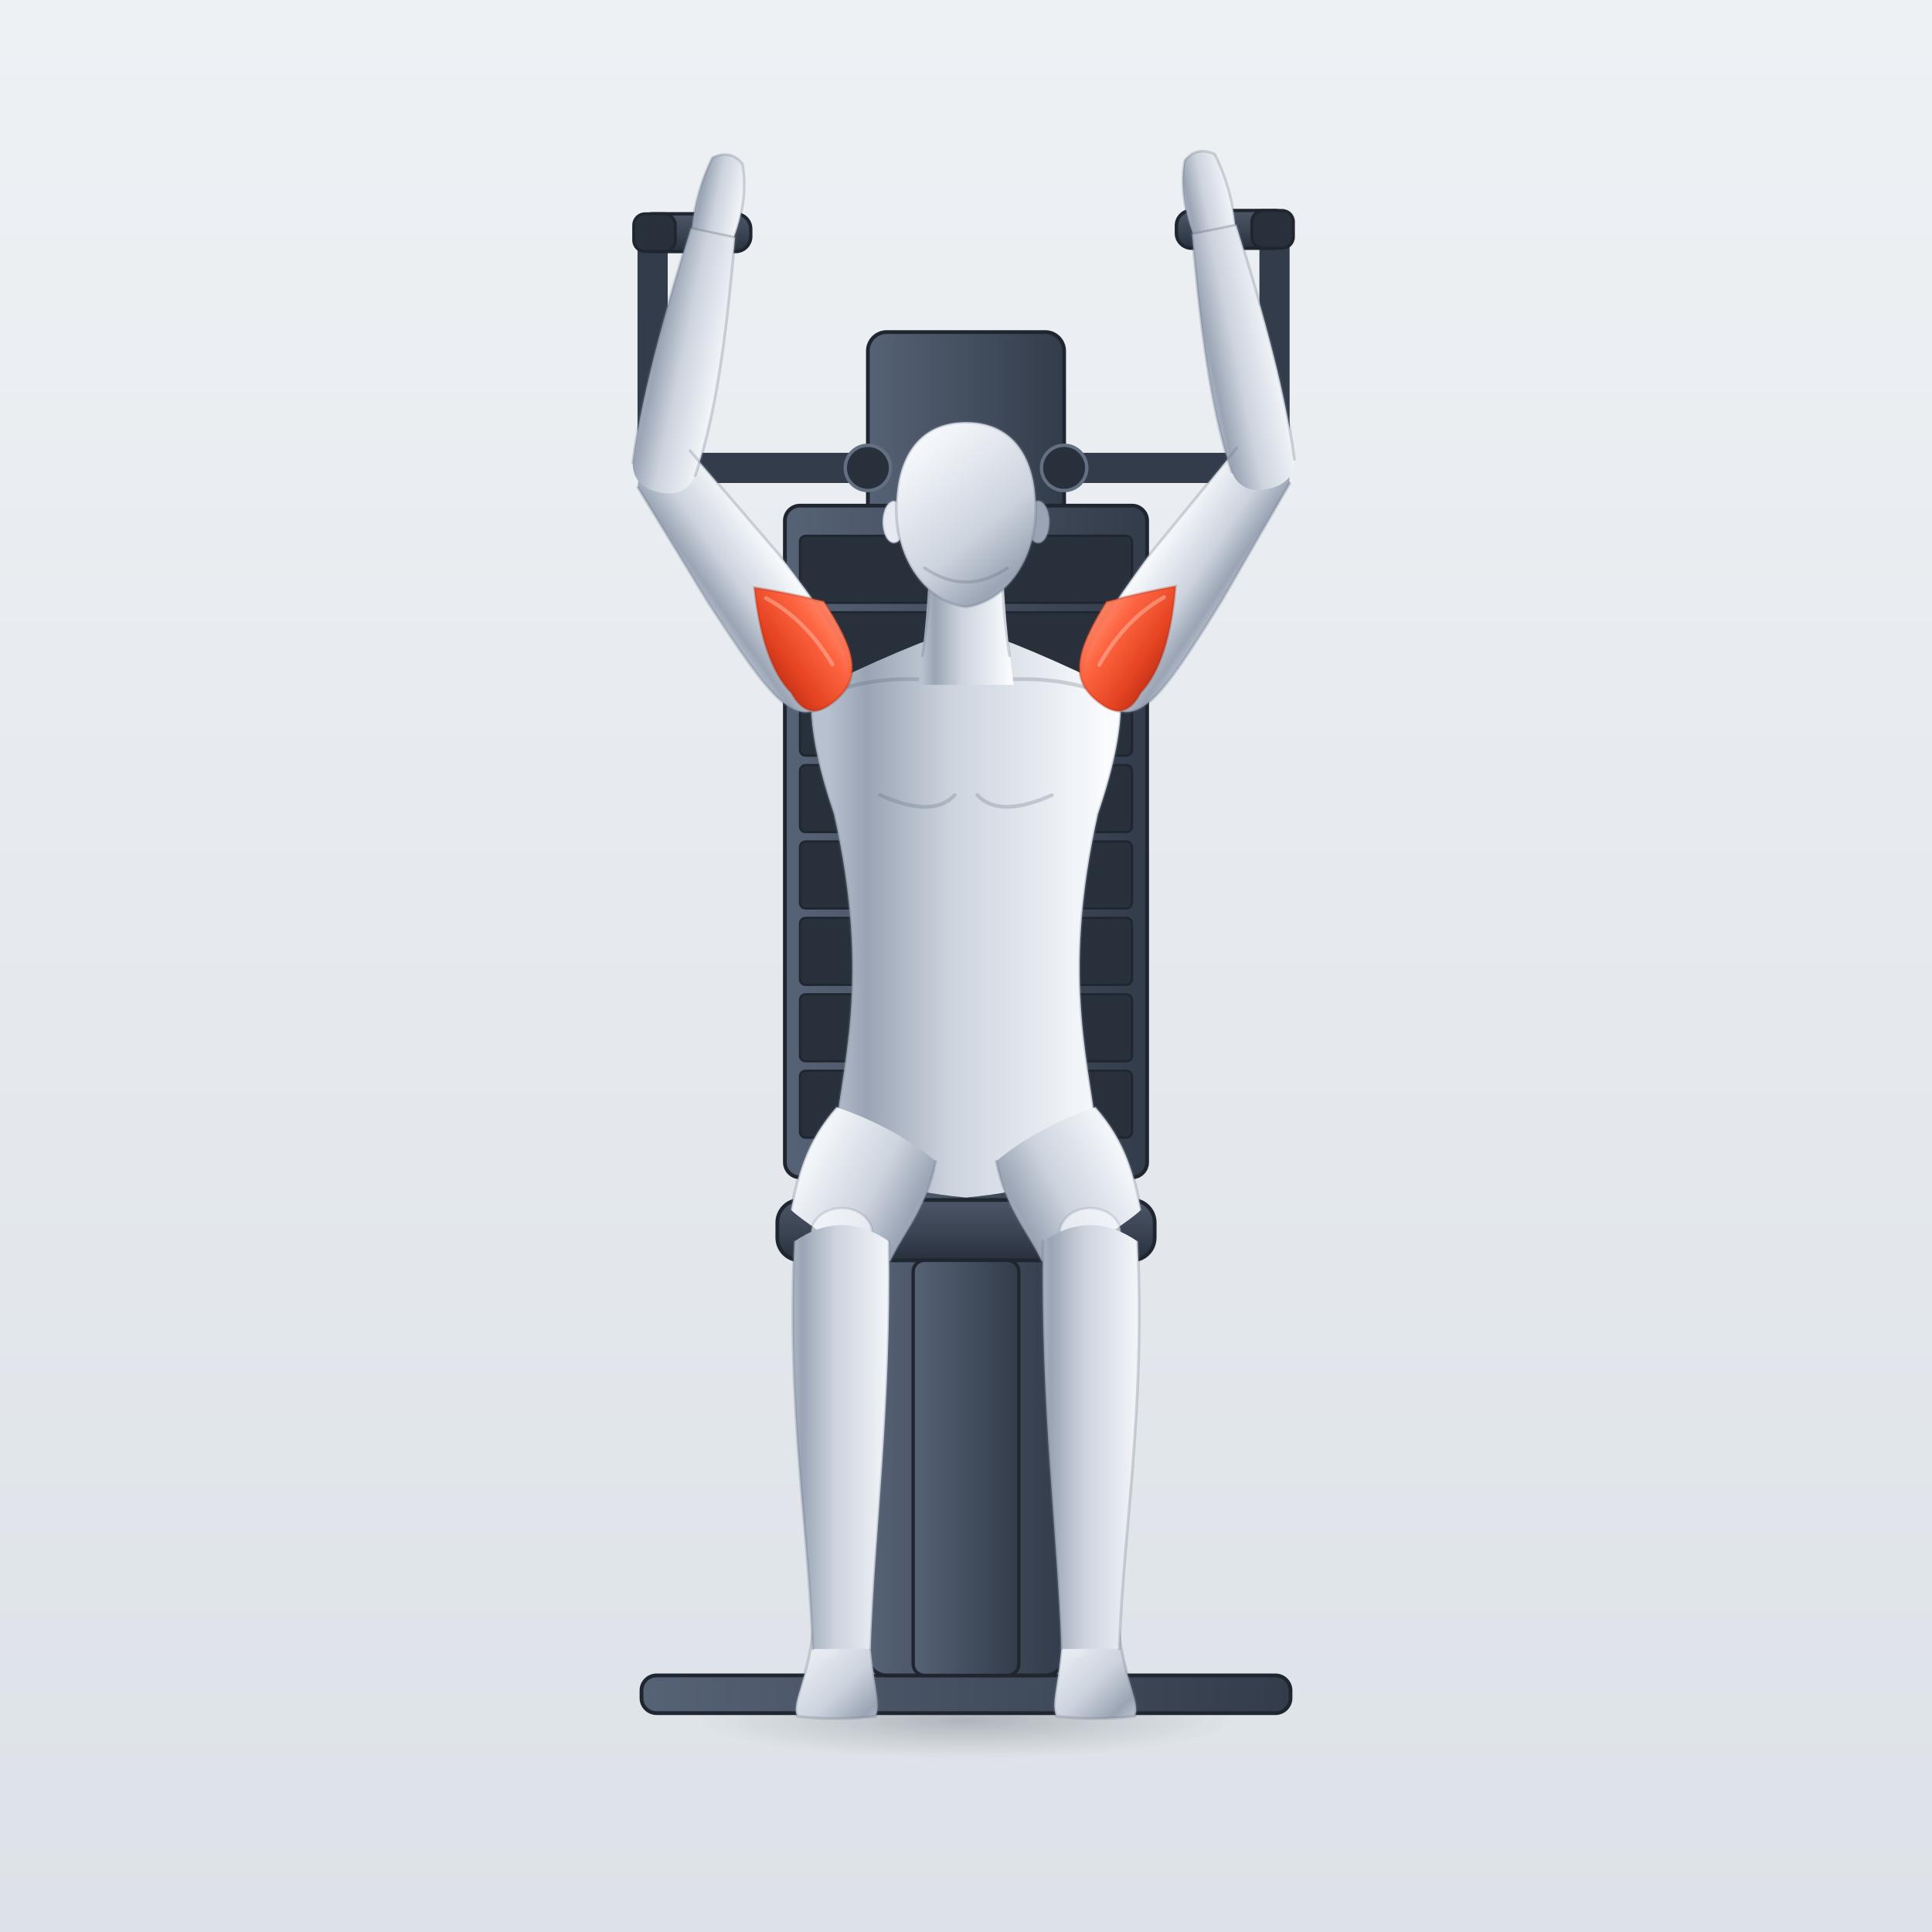
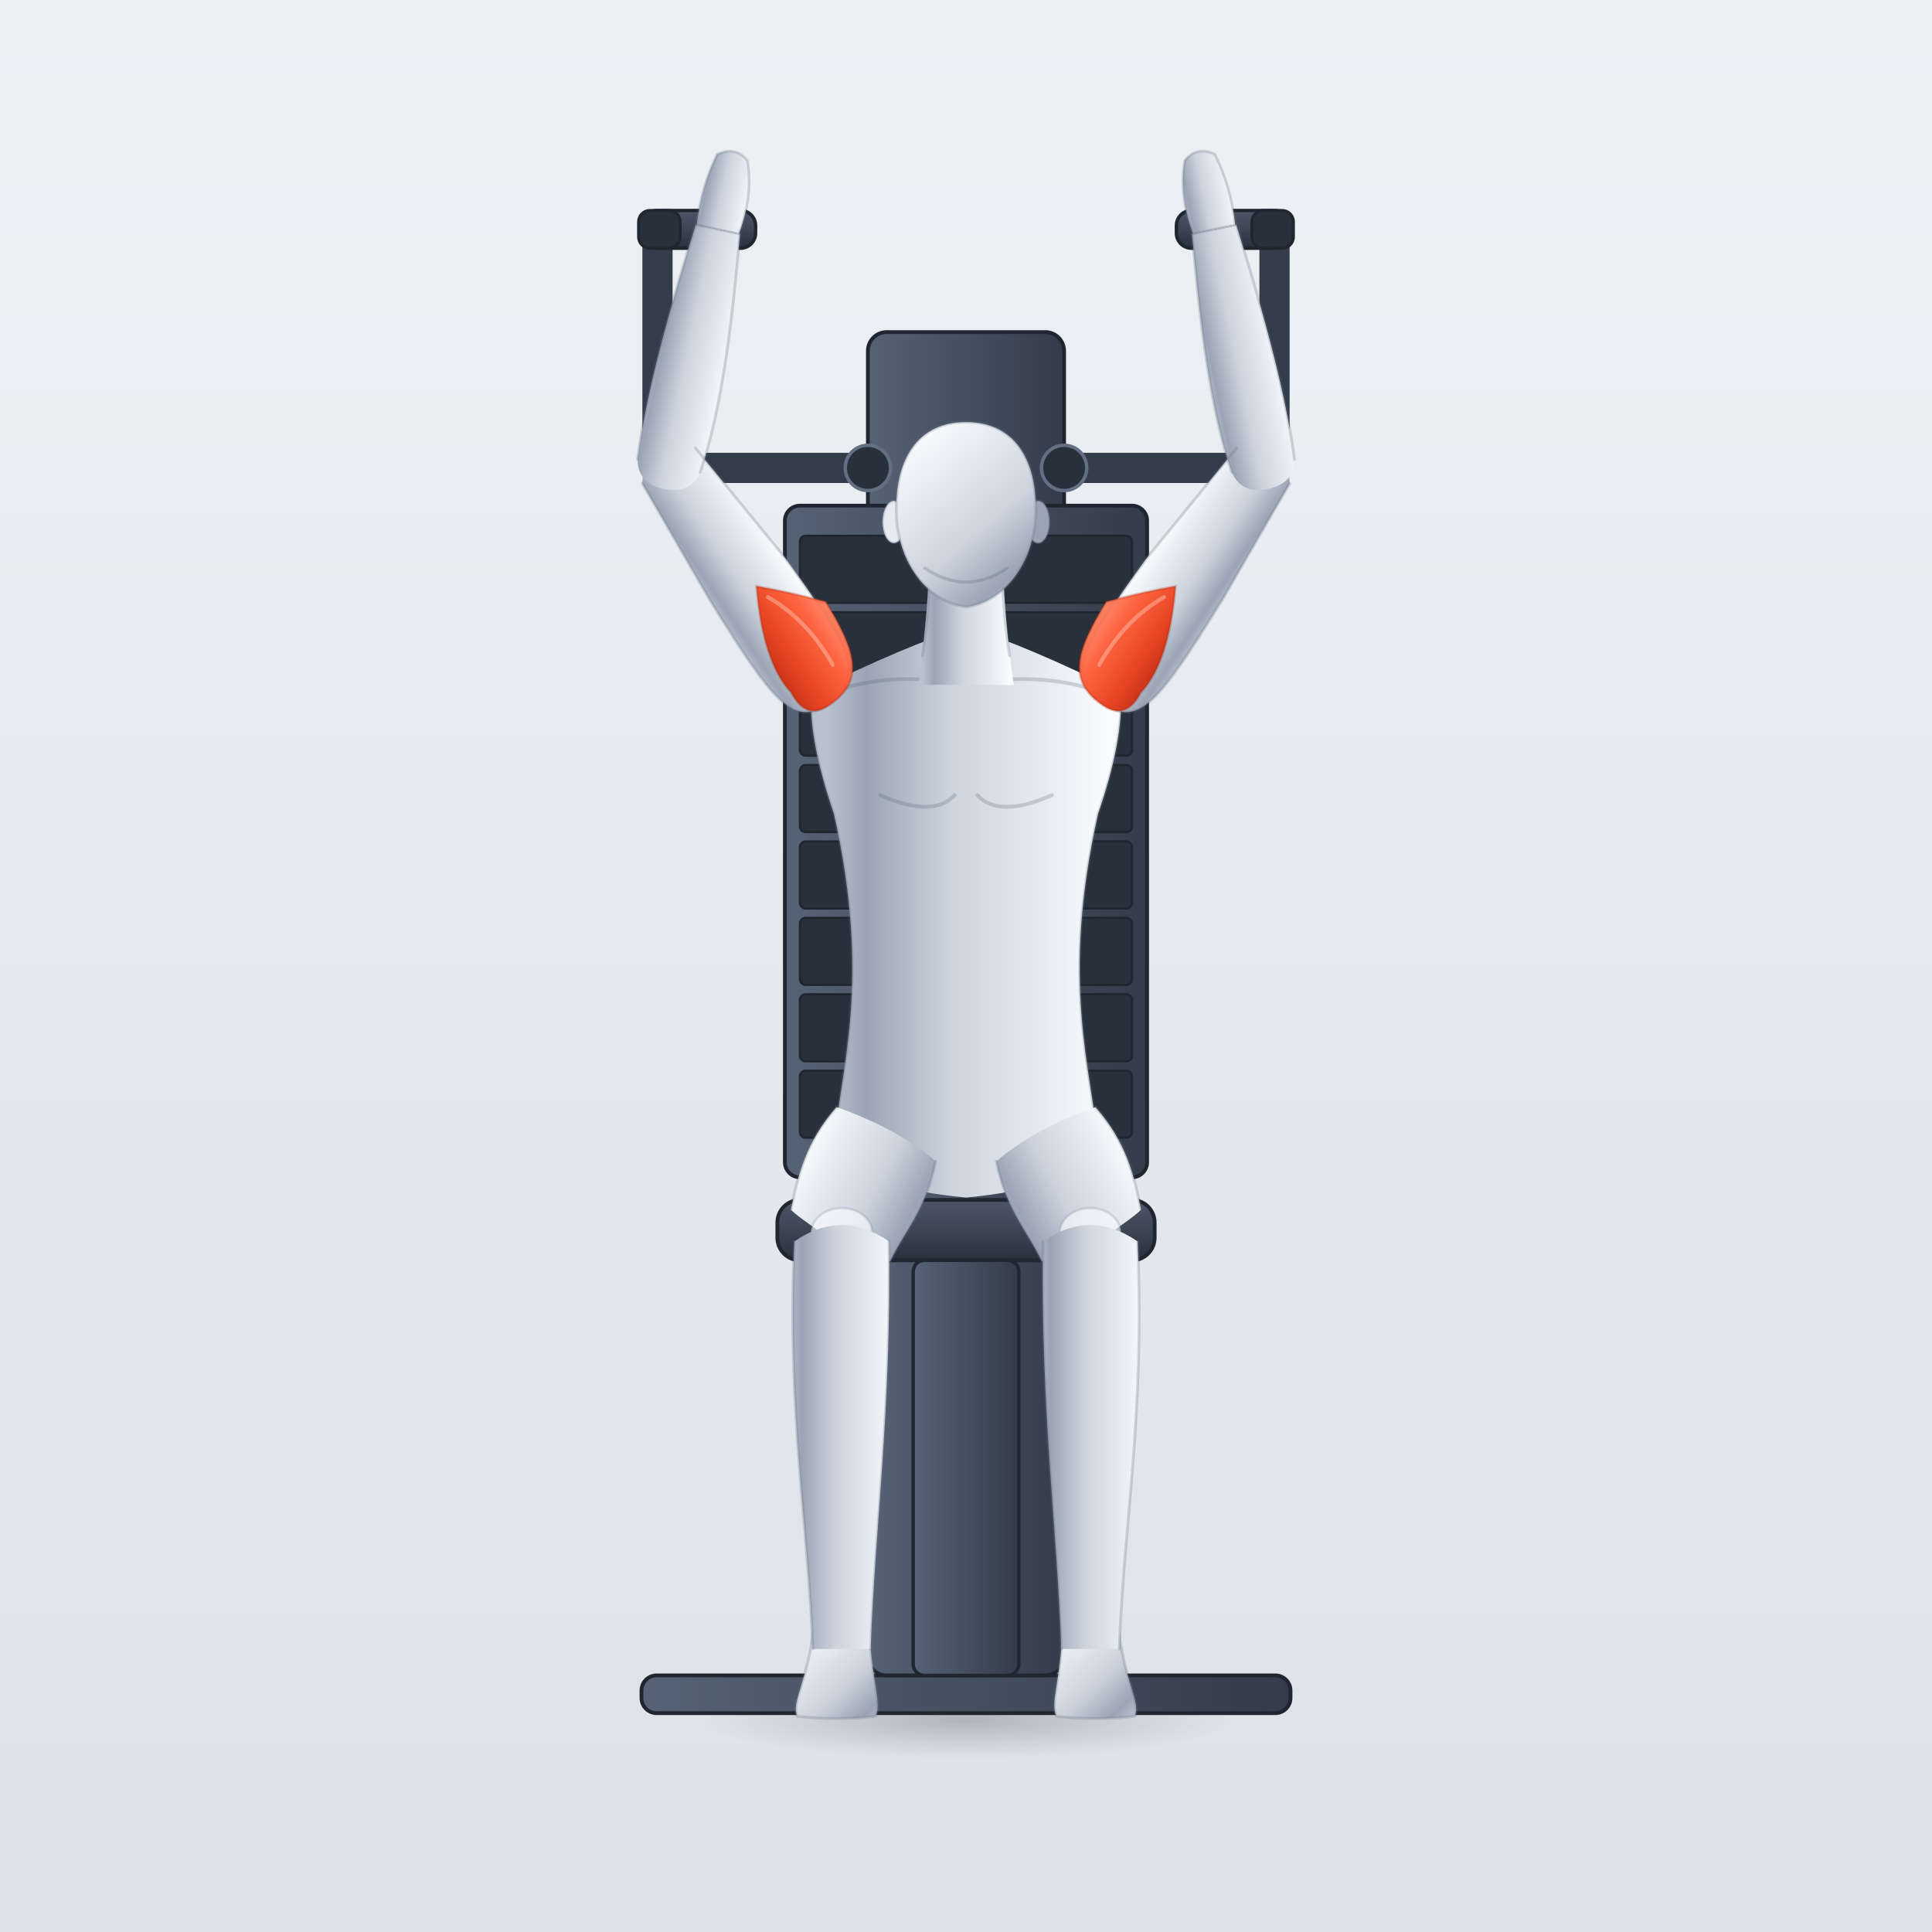
<svg xmlns="http://www.w3.org/2000/svg" width="384" height="384" viewBox="0 0 512 512">
  <defs>
    <linearGradient id="bg_grad" x1="0%" y1="0%" x2="0%" y2="100%">
      <stop offset="0%" stop-color="#EEF1F4" />
      <stop offset="100%" stop-color="#DDE2E8" />
    </linearGradient>
    <radialGradient id="floor_shadow" cx="50%" cy="50%" r="50%">
      <stop offset="0%" stop-color="rgba(25, 32, 42, 0.24)" />
      <stop offset="55%" stop-color="rgba(25, 32, 42, 0.10)" />
      <stop offset="100%" stop-color="rgba(25, 32, 42, 0)" />
    </radialGradient>
    <linearGradient id="mach_frame_grad" x1="0%" y1="0%" x2="100%" y2="0%">
      <stop offset="0%" stop-color="#566275" />
      <stop offset="50%" stop-color="#444F60" />
      <stop offset="100%" stop-color="#333C4A" />
    </linearGradient>
    <linearGradient id="mach_pad_grad" x1="0%" y1="0%" x2="0%" y2="100%">
      <stop offset="0%" stop-color="#4C5667" />
      <stop offset="55%" stop-color="#3A4352" />
      <stop offset="100%" stop-color="#28303C" />
    </linearGradient>
    <linearGradient id="l_ffoot_grad" gradientUnits="userSpaceOnUse" x1="211.56" y1="430.83" x2="234.56" y2="454.83">
      <stop offset="0%" stop-color="#F9FBFD" />
      <stop offset="26%" stop-color="#E7EBF1" />
      <stop offset="60%" stop-color="#CCD3DD" />
      <stop offset="88%" stop-color="#9AA4B4" />
      <stop offset="100%" stop-color="#B8C1CF" />
    </linearGradient>
    <linearGradient id="r_ffoot_grad" gradientUnits="userSpaceOnUse" x1="277.44" y1="430.83" x2="300.44" y2="454.83">
      <stop offset="0%" stop-color="#F9FBFD" />
      <stop offset="26%" stop-color="#E7EBF1" />
      <stop offset="60%" stop-color="#CCD3DD" />
      <stop offset="88%" stop-color="#9AA4B4" />
      <stop offset="100%" stop-color="#B8C1CF" />
    </linearGradient>
    <linearGradient id="l_fshin_grad" gradientUnits="userSpaceOnUse" x1="237.76" y1="380.83" x2="208.36" y2="380.83">
      <stop offset="0%" stop-color="#F9FBFD" />
      <stop offset="22%" stop-color="#E7EBF1" />
      <stop offset="56%" stop-color="#CCD3DD" />
      <stop offset="86%" stop-color="#9AA4B4" />
      <stop offset="100%" stop-color="#B8C1CF" />
    </linearGradient>
    <linearGradient id="r_fshin_grad" gradientUnits="userSpaceOnUse" x1="303.64" y1="380.83" x2="274.24" y2="380.83">
      <stop offset="0%" stop-color="#F9FBFD" />
      <stop offset="22%" stop-color="#E7EBF1" />
      <stop offset="56%" stop-color="#CCD3DD" />
      <stop offset="86%" stop-color="#9AA4B4" />
      <stop offset="100%" stop-color="#B8C1CF" />
    </linearGradient>
    <linearGradient id="l_fthigh_grad" gradientUnits="userSpaceOnUse" x1="212.79" y1="304.46" x2="247.27" y2="322.37">
      <stop offset="0%" stop-color="#F9FBFD" />
      <stop offset="22%" stop-color="#E7EBF1" />
      <stop offset="56%" stop-color="#CCD3DD" />
      <stop offset="86%" stop-color="#9AA4B4" />
      <stop offset="100%" stop-color="#B8C1CF" />
    </linearGradient>
    <linearGradient id="r_fthigh_grad" gradientUnits="userSpaceOnUse" x1="299.21" y1="304.46" x2="264.73" y2="322.37">
      <stop offset="0%" stop-color="#F9FBFD" />
      <stop offset="22%" stop-color="#E7EBF1" />
      <stop offset="56%" stop-color="#CCD3DD" />
      <stop offset="86%" stop-color="#9AA4B4" />
      <stop offset="100%" stop-color="#B8C1CF" />
    </linearGradient>
    <linearGradient id="front_ftorso_grad" gradientUnits="userSpaceOnUse" x1="292.75" y1="238" x2="219.25" y2="238">
      <stop offset="0%" stop-color="#F9FBFD" />
      <stop offset="22%" stop-color="#E7EBF1" />
      <stop offset="56%" stop-color="#CCD3DD" />
      <stop offset="86%" stop-color="#9AA4B4" />
      <stop offset="100%" stop-color="#B8C1CF" />
    </linearGradient>
    <linearGradient id="front_fneck_grad" gradientUnits="userSpaceOnUse" x1="267.55" y1="165" x2="244.45" y2="165">
      <stop offset="0%" stop-color="#F9FBFD" />
      <stop offset="22%" stop-color="#E7EBF1" />
      <stop offset="56%" stop-color="#CCD3DD" />
      <stop offset="86%" stop-color="#9AA4B4" />
      <stop offset="100%" stop-color="#B8C1CF" />
    </linearGradient>
    <linearGradient id="front_fhead_grad" gradientUnits="userSpaceOnUse" x1="240.4" y1="116.76" x2="273.55" y2="155.96">
      <stop offset="0%" stop-color="#F9FBFD" />
      <stop offset="26%" stop-color="#E7EBF1" />
      <stop offset="60%" stop-color="#CCD3DD" />
      <stop offset="88%" stop-color="#9AA4B4" />
      <stop offset="100%" stop-color="#B8C1CF" />
    </linearGradient>
-     <linearGradient id="l_arm_fua_grad" gradientUnits="userSpaceOnUse" x1="205.28" y1="145.29" x2="185.68" y2="159.04">
-       <stop offset="0%" stop-color="#F9FBFD" />
-       <stop offset="22%" stop-color="#E7EBF1" />
-       <stop offset="56%" stop-color="#CCD3DD" />
-       <stop offset="86%" stop-color="#9AA4B4" />
-       <stop offset="100%" stop-color="#B8C1CF" />
-     </linearGradient>
-     <linearGradient id="l_arm_ffa_grad" gradientUnits="userSpaceOnUse" x1="193.15" y1="95.21" x2="171.76" y2="90.77">
-       <stop offset="0%" stop-color="#F9FBFD" />
-       <stop offset="22%" stop-color="#E7EBF1" />
-       <stop offset="56%" stop-color="#CCD3DD" />
-       <stop offset="86%" stop-color="#9AA4B4" />
-       <stop offset="100%" stop-color="#B8C1CF" />
-     </linearGradient>
-     <linearGradient id="l_arm_fhand_grad" gradientUnits="userSpaceOnUse" x1="197.92" y1="53.59" x2="183.94" y2="50.69">
-       <stop offset="0%" stop-color="#F9FBFD" />
-       <stop offset="22%" stop-color="#E7EBF1" />
-       <stop offset="56%" stop-color="#CCD3DD" />
-       <stop offset="86%" stop-color="#9AA4B4" />
-       <stop offset="100%" stop-color="#B8C1CF" />
-     </linearGradient>
-     <linearGradient id="l_arm_fdelt_grad" gradientUnits="userSpaceOnUse" x1="207.89" y1="143.46" x2="183.06" y2="160.87">
+     <linearGradient id="l_arm_fua_grad" gradientUnits="userSpaceOnUse" x1="206.08" y1="145.08" x2="186.17" y2="158.37">
+       <stop offset="0%" stop-color="#F9FBFD" />
+       <stop offset="22%" stop-color="#E7EBF1" />
+       <stop offset="56%" stop-color="#CCD3DD" />
+       <stop offset="86%" stop-color="#9AA4B4" />
+       <stop offset="100%" stop-color="#B8C1CF" />
+     </linearGradient>
+     <linearGradient id="l_arm_ffa_grad" gradientUnits="userSpaceOnUse" x1="194.44" y1="94.33" x2="173.05" y2="89.89">
+       <stop offset="0%" stop-color="#F9FBFD" />
+       <stop offset="22%" stop-color="#E7EBF1" />
+       <stop offset="56%" stop-color="#CCD3DD" />
+       <stop offset="86%" stop-color="#9AA4B4" />
+       <stop offset="100%" stop-color="#B8C1CF" />
+     </linearGradient>
+     <linearGradient id="l_arm_fhand_grad" gradientUnits="userSpaceOnUse" x1="199.21" y1="52.71" x2="185.23" y2="49.81">
+       <stop offset="0%" stop-color="#F9FBFD" />
+       <stop offset="22%" stop-color="#E7EBF1" />
+       <stop offset="56%" stop-color="#CCD3DD" />
+       <stop offset="86%" stop-color="#9AA4B4" />
+       <stop offset="100%" stop-color="#B8C1CF" />
+     </linearGradient>
+     <linearGradient id="l_arm_fdelt_grad" gradientUnits="userSpaceOnUse" x1="208.73" y1="143.3" x2="183.51" y2="160.14">
      <stop offset="0%" stop-color="#FF8A6B" />
      <stop offset="22%" stop-color="#FF603B" />
      <stop offset="56%" stop-color="#E73E1B" />
      <stop offset="86%" stop-color="#B5240A" />
      <stop offset="100%" stop-color="#EE5D3D" />
    </linearGradient>
    <linearGradient id="r_arm_fua_grad" gradientUnits="userSpaceOnUse" x1="305.92" y1="145.08" x2="325.83" y2="158.37">
      <stop offset="0%" stop-color="#F9FBFD" />
      <stop offset="22%" stop-color="#E7EBF1" />
      <stop offset="56%" stop-color="#CCD3DD" />
      <stop offset="86%" stop-color="#9AA4B4" />
      <stop offset="100%" stop-color="#B8C1CF" />
    </linearGradient>
    <linearGradient id="r_arm_ffa_grad" gradientUnits="userSpaceOnUse" x1="338.95" y1="89.89" x2="317.56" y2="94.33">
      <stop offset="0%" stop-color="#F9FBFD" />
      <stop offset="22%" stop-color="#E7EBF1" />
      <stop offset="56%" stop-color="#CCD3DD" />
      <stop offset="86%" stop-color="#9AA4B4" />
      <stop offset="100%" stop-color="#B8C1CF" />
    </linearGradient>
    <linearGradient id="r_arm_fhand_grad" gradientUnits="userSpaceOnUse" x1="326.77" y1="49.81" x2="312.79" y2="52.71">
      <stop offset="0%" stop-color="#F9FBFD" />
      <stop offset="22%" stop-color="#E7EBF1" />
      <stop offset="56%" stop-color="#CCD3DD" />
      <stop offset="86%" stop-color="#9AA4B4" />
      <stop offset="100%" stop-color="#B8C1CF" />
    </linearGradient>
    <linearGradient id="r_arm_fdelt_grad" gradientUnits="userSpaceOnUse" x1="303.27" y1="143.3" x2="328.49" y2="160.14">
      <stop offset="0%" stop-color="#FF8A6B" />
      <stop offset="22%" stop-color="#FF603B" />
      <stop offset="56%" stop-color="#E73E1B" />
      <stop offset="86%" stop-color="#B5240A" />
      <stop offset="100%" stop-color="#EE5D3D" />
    </linearGradient>
  </defs>
  <rect width="512" height="512" fill="url(#bg_grad)" />
  <ellipse cx="256" cy="456" rx="70.94" ry="10" fill="url(#floor_shadow)" />
  <g class="prop-machine prop-shoulder-press">
    <rect x="170" y="444" width="172" height="10" rx="4" fill="url(#mach_frame_grad)" stroke="#202630" stroke-width="1" />
    <rect x="230" y="88" width="52" height="356" rx="5" fill="url(#mach_frame_grad)" stroke="#202630" stroke-width="1" />
    <g class="mach-stack">
      <rect x="208" y="134" width="96" height="178" rx="4" fill="url(#mach_frame_grad)" stroke="#202630" stroke-width="1" />
      <rect x="212" y="142" width="88" height="17.75" rx="1.5" fill="#28303C" stroke="#202630" stroke-width="0.6" />
      <rect x="212" y="162.25" width="88" height="17.75" rx="1.5" fill="#28303C" stroke="#202630" stroke-width="0.6" />
      <rect x="212" y="182.5" width="88" height="17.75" rx="1.5" fill="#28303C" stroke="#202630" stroke-width="0.6" />
      <rect x="212" y="202.75" width="88" height="17.75" rx="1.5" fill="#28303C" stroke="#202630" stroke-width="0.6" />
      <rect x="212" y="223" width="88" height="17.75" rx="1.5" fill="#28303C" stroke="#202630" stroke-width="0.6" />
      <rect x="212" y="243.25" width="88" height="17.75" rx="1.5" fill="#28303C" stroke="#202630" stroke-width="0.6" />
      <rect x="212" y="263.5" width="88" height="17.75" rx="1.5" fill="#28303C" stroke="#202630" stroke-width="0.6" />
      <rect x="212" y="283.75" width="88" height="17.75" rx="1.5" fill="#28303C" stroke="#202630" stroke-width="0.6" />
    </g>
    <rect x="228" y="190" width="56" height="122" rx="8" fill="url(#mach_pad_grad)" stroke="#202630" stroke-width="1" />
    <rect x="206" y="318" width="100" height="16" rx="6" fill="url(#mach_pad_grad)" stroke="#202630" stroke-width="1" />
    <rect x="242" y="334" width="28" height="110" rx="3" fill="url(#mach_frame_grad)" stroke="#202630" stroke-width="0.9" />
-     <path d="M 230,124 L 172.95,124 L 172.95,61.66" fill="none" stroke="#333C4A" stroke-width="8" stroke-linejoin="round" stroke-linecap="round" />
+     <path d="M 230,124 L 174.24,124 L 174.24,60.78" fill="none" stroke="#333C4A" stroke-width="8" stroke-linejoin="round" stroke-linecap="round" />
    <path d="M 282,124 L 337.76,124 L 337.76,60.78" fill="none" stroke="#333C4A" stroke-width="8" stroke-linejoin="round" stroke-linecap="round" />
-     <rect x="168.95" y="56.66" width="30" height="10" rx="4" fill="url(#mach_pad_grad)" stroke="#202630" stroke-width="0.9" />
+     <rect x="170.24" y="55.78" width="30" height="10" rx="4" fill="url(#mach_pad_grad)" stroke="#202630" stroke-width="0.9" />
    <rect x="311.76" y="55.78" width="30" height="10" rx="4" fill="url(#mach_pad_grad)" stroke="#202630" stroke-width="0.9" />
    <circle cx="230" cy="124" r="6" fill="#28303C" stroke="#637083" stroke-width="0.9" />
    <circle cx="282" cy="124" r="6" fill="#28303C" stroke="#637083" stroke-width="0.9" />
  </g>
  <g class="figure">
    <g class="front-torso">
      <path d="M 256,317.36 Q 229,314.88 220.72,304.96 C 222.88,282.64 231,260.32 221,215.68 Q 214.18,195.84 215,183.44 Q 240.05,171.04 256,166.08 Q 271.95,171.04 297,183.44 Q 297.82,195.84 291,215.68 C 281,260.32 289.12,282.64 291.28,304.96 Q 283,314.88 256,317.36 Z" fill="url(#front_ftorso_grad)" />
      <path d="M 220.72,304.96 C 222.88,282.64 231,260.32 221,215.68 Q 214.18,195.84 215,183.44" fill="none" stroke="rgba(105, 116, 134, 0.28)" stroke-width="0.75" stroke-linecap="round" />
      <path d="M 297,183.44 Q 297.82,195.84 291,215.68 C 281,260.32 289.12,282.64 291.28,304.96" fill="none" stroke="rgba(105, 116, 134, 0.28)" stroke-width="0.75" stroke-linecap="round" />
      <path d="M 253,180.96 Q 237.55,178.48 224.02,182.2" fill="none" stroke="rgba(82, 92, 110, 0.24)" stroke-width="1.0" stroke-linecap="round" />
      <path d="M 259,180.96 Q 274.45,178.48 287.98,182.2" fill="none" stroke="rgba(82, 92, 110, 0.24)" stroke-width="1.0" stroke-linecap="round" />
      <path d="M 233.25,210.72 Q 247.25,216.92 253,210.72 M 259,210.72 Q 264.75,216.92 278.75,210.72" fill="none" stroke="rgba(82, 92, 110, 0.24)" stroke-width="1.0" stroke-linecap="round" />
    </g>
    <g class="front-head-neck">
      <path d="M 243.35,181.5 Q 245.88,163.9 246.32,147.4 L 265.68,147.4 Q 266.12,163.9 268.65,181.5 Z" fill="url(#front_fneck_grad)" />
      <path d="M 244.45,173.8 Q 246.1,162.8 246.32,152.9" fill="none" stroke="rgba(105, 116, 134, 0.28)" stroke-width="0.75" stroke-linecap="round" />
      <path d="M 267.55,173.8 Q 265.9,162.8 265.68,152.9" fill="none" stroke="rgba(105, 116, 134, 0.28)" stroke-width="0.75" stroke-linecap="round" />
      <ellipse cx="236.89" cy="138.32" rx="3.0" ry="5.6" fill="#E7EBF1" stroke="rgba(105, 116, 134, 0.28)" stroke-width="0.65" />
      <ellipse cx="275.11" cy="138.32" rx="3.0" ry="5.6" fill="#9AA4B4" stroke="rgba(105, 116, 134, 0.28)" stroke-width="0.65" />
      <path d="M 256,111.86 C 270.04,111.86 275.5,123.62 274.33,138.32 C 273.16,150.57 265.36,159.64 256,160.86 C 246.64,159.64 238.84,150.57 237.67,138.32 C 236.5,123.62 241.96,111.86 256,111.86 Z" fill="url(#front_fhead_grad)" stroke="rgba(105, 116, 134, 0.28)" stroke-width="0.75" stroke-linejoin="round" />
      <path d="M 245.08,150.57 Q 256,157.92 266.92,150.57" fill="none" stroke="rgba(82, 92, 110, 0.24)" stroke-width="0.85" stroke-linecap="round" />
    </g>
    <g class="front-foot">
      <path d="M 215.7,430.83 C 214.22,445.23 209.47,451.33 211.3,454.83 Q 221.66,456.03 232.02,454.83 C 233.85,451.33 230.78,445.23 230.42,430.83 Z" fill="url(#l_ffoot_grad)" />
      <path d="M 215.7,430.83 C 214.22,445.23 209.47,451.33 211.3,454.83 Q 221.66,456.03 232.02,454.83 C 233.85,451.33 230.78,445.23 230.42,430.83" fill="none" stroke="rgba(105, 116, 134, 0.28)" stroke-width="0.75" stroke-linejoin="round" stroke-linecap="round" />
      <ellipse cx="219.46" cy="435.83" rx="3.2" ry="3.6" fill="#E7EBF1" opacity="0.45" />
    </g>
    <g class="front-thigh">
      <path d="M 221.67,329.51 Q 209.86,321.34 209.62,320.53 C 211.53,311.3 213.47,302.77 221.67,293.4 Q 237.56,298.93 247.98,307.75 C 245.41,320.72 239.49,326.51 235.94,334.2 Q 235.15,334.47 221.67,329.51 Z" fill="url(#l_fthigh_grad)" />
      <path d="M 209.62,320.53 C 211.53,311.3 213.47,302.77 221.67,293.4" fill="none" stroke="rgba(105, 116, 134, 0.28)" stroke-width="0.75" stroke-linecap="round" />
      <path d="M 247.98,307.75 C 245.41,320.72 239.49,326.51 235.94,334.2" fill="none" stroke="rgba(105, 116, 134, 0.28)" stroke-width="0.75" stroke-linecap="round" />
      <ellipse cx="223.06" cy="326.83" rx="8.14" ry="6.69" fill="#F9FBFD" opacity="0.66" stroke="rgba(82, 92, 110, 0.24)" stroke-width="0.65" />
    </g>
    <g class="front-shin">
      <path d="M 215.38,436.99 C 214.26,404.59 208.5,374.35 210.52,328.99 Q 223.06,320.35 235.61,328.99 C 236.22,374.35 231.86,404.59 230.74,436.99 Z" fill="url(#l_fshin_grad)" />
      <path d="M 215.38,436.99 C 214.26,404.59 208.5,374.35 210.52,328.99" fill="none" stroke="rgba(105, 116, 134, 0.28)" stroke-width="0.75" stroke-linecap="round" />
      <path d="M 235.61,328.99 C 236.22,374.35 231.86,404.59 230.74,436.99" fill="none" stroke="rgba(105, 116, 134, 0.28)" stroke-width="0.75" stroke-linecap="round" />
    </g>
    <g class="front-foot">
      <path d="M 281.58,430.83 C 281.22,445.23 278.15,451.33 279.98,454.83 Q 290.34,456.03 300.7,454.83 C 302.53,451.33 297.78,445.23 296.3,430.83 Z" fill="url(#r_ffoot_grad)" />
      <path d="M 281.58,430.83 C 281.22,445.23 278.15,451.33 279.98,454.83 Q 290.34,456.03 300.7,454.83 C 302.53,451.33 297.78,445.23 296.3,430.83" fill="none" stroke="rgba(105, 116, 134, 0.28)" stroke-width="0.75" stroke-linejoin="round" stroke-linecap="round" />
      <ellipse cx="285.34" cy="435.83" rx="3.2" ry="3.6" fill="#E7EBF1" opacity="0.45" />
    </g>
    <g class="front-thigh">
      <path d="M 290.33,329.51 Q 302.14,321.34 302.38,320.53 C 300.47,311.3 298.53,302.77 290.33,293.4 Q 274.44,298.93 264.02,307.75 C 266.59,320.72 272.51,326.51 276.06,334.2 Q 276.85,334.47 290.33,329.51 Z" fill="url(#r_fthigh_grad)" />
      <path d="M 302.38,320.53 C 300.47,311.3 298.53,302.77 290.33,293.4" fill="none" stroke="rgba(105, 116, 134, 0.28)" stroke-width="0.75" stroke-linecap="round" />
      <path d="M 264.02,307.75 C 266.59,320.72 272.51,326.51 276.06,334.2" fill="none" stroke="rgba(105, 116, 134, 0.28)" stroke-width="0.75" stroke-linecap="round" />
      <ellipse cx="288.94" cy="326.83" rx="8.14" ry="6.69" fill="#F9FBFD" opacity="0.66" stroke="rgba(82, 92, 110, 0.24)" stroke-width="0.65" />
    </g>
    <g class="front-shin">
      <path d="M 281.26,436.99 C 280.14,404.59 275.78,374.35 276.39,328.99 Q 288.94,320.35 301.48,328.99 C 303.5,374.35 297.74,404.59 296.62,436.99 Z" fill="url(#r_fshin_grad)" />
      <path d="M 281.26,436.99 C 280.14,404.59 275.78,374.35 276.39,328.99" fill="none" stroke="rgba(105, 116, 134, 0.28)" stroke-width="0.75" stroke-linecap="round" />
      <path d="M 301.48,328.99 C 303.5,374.35 297.74,404.59 296.62,436.99" fill="none" stroke="rgba(105, 116, 134, 0.28)" stroke-width="0.75" stroke-linecap="round" />
    </g>
    <g class="front-arm">
-       <path d="M 219.54,186.47 C 229.25,179.66 225.95,172.32 207.32,148.01 Q 191.44,129.46 182.89,119.47 Q 175.53,116.98 172.37,119.2 Q 169.2,121.42 169.03,129.19 Q 178.26,144.31 187.49,159.43 C 205.29,186.81 210.58,192.75 219.54,186.47 Z" fill="url(#l_arm_fua_grad)" />
-       <path d="M 174.69,130.45 Q 181.71,131.91 184.24,126.04 C 190.65,107.76 193.15,80.83 194.81,62.87 L 183.09,60.44 C 177.35,79.25 170.34,102.24 167.67,122.61 Q 167.66,128.99 174.69,130.45 Z" fill="url(#l_arm_ffa_grad)" />
-       <path d="M 194.55,62.82 Q 198.35,52.49 196.76,43.42 Q 193.55,39.49 188.77,41.77 Q 184.48,50.41 183.36,60.5 Z" fill="url(#l_arm_fhand_grad)" stroke="rgba(105, 116, 134, 0.28)" stroke-width="0.7" stroke-linejoin="round" />
-       <path d="M 219.54,186.47 C 229.25,179.66 225.95,172.32 207.32,148.01 Q 191.44,129.46 182.89,119.47" fill="none" stroke="rgba(105, 116, 134, 0.28)" stroke-width="0.75" stroke-linecap="round" />
-       <path d="M 169.03,129.19 Q 178.26,144.31 187.49,159.43 C 205.29,186.81 210.58,192.75 219.54,186.47" fill="none" stroke="rgba(105, 116, 134, 0.28)" stroke-width="0.75" stroke-linecap="round" />
-       <path d="M 184.24,126.04 C 190.65,107.76 193.15,80.83 194.81,62.87" fill="none" stroke="rgba(105, 116, 134, 0.28)" stroke-width="0.75" stroke-linecap="round" />
-       <path d="M 183.09,60.44 C 177.35,79.25 170.34,102.24 167.67,122.61" fill="none" stroke="rgba(105, 116, 134, 0.28)" stroke-width="0.75" stroke-linecap="round" />
+       <path d="M 219.39,186.57 C 229.25,179.99 226.13,172.57 208.06,147.84 Q 192.61,128.93 184.29,118.74 Q 176.99,116.09 173.77,118.24 Q 170.56,120.38 170.21,128.14 Q 179.09,143.47 187.97,158.8 C 205.14,186.58 210.29,192.65 219.39,186.57 Z" fill="url(#l_arm_fua_grad)" />
+       <path d="M 175.98,129.57 Q 183,131.03 185.54,125.16 C 191.94,106.88 194.44,79.95 196.1,61.99 L 184.38,59.56 C 178.64,78.37 171.63,101.36 168.96,121.72 Q 168.95,128.11 175.98,129.57 Z" fill="url(#l_arm_ffa_grad)" />
+       <path d="M 195.84,61.94 Q 199.64,51.61 198.05,42.54 Q 194.84,38.61 190.06,40.88 Q 185.77,49.52 184.65,59.62 Z" fill="url(#l_arm_fhand_grad)" stroke="rgba(105, 116, 134, 0.28)" stroke-width="0.7" stroke-linejoin="round" />
+       <path d="M 219.39,186.57 C 229.25,179.99 226.13,172.57 208.06,147.84 Q 192.61,128.93 184.29,118.74" fill="none" stroke="rgba(105, 116, 134, 0.28)" stroke-width="0.75" stroke-linecap="round" />
+       <path d="M 170.21,128.14 Q 179.09,143.47 187.97,158.8 C 205.14,186.58 210.29,192.65 219.39,186.57" fill="none" stroke="rgba(105, 116, 134, 0.28)" stroke-width="0.75" stroke-linecap="round" />
+       <path d="M 185.54,125.16 C 191.94,106.88 194.44,79.95 196.1,61.99" fill="none" stroke="rgba(105, 116, 134, 0.28)" stroke-width="0.75" stroke-linecap="round" />
+       <path d="M 184.38,59.56 C 178.64,78.37 171.63,101.36 168.96,121.72" fill="none" stroke="rgba(105, 116, 134, 0.28)" stroke-width="0.75" stroke-linecap="round" />
      <g class="muscle-deltoids">
-         <path d="M 219.8,186.84 C 229.51,180.04 226.45,171.97 218.36,159.37 Q 207.7,156.88 199.91,155.7 Q 202.03,175.8 209.77,183.67 Q 213.83,191.03 219.8,186.84 Z" fill="url(#l_arm_fdelt_grad)" stroke="rgba(165, 34, 10, 0.30)" stroke-width="0.65" opacity="0.96" />
-         <path d="M 220.6,176.07 Q 213.66,164.33 203,158.52" fill="none" stroke="rgba(255, 228, 215, 0.36)" stroke-width="1.05" stroke-linecap="round" />
+         <path d="M 219.64,186.95 C 229.5,180.37 226.63,172.24 218.83,159.46 Q 208.23,156.72 200.47,155.36 Q 202.13,175.51 209.69,183.54 Q 213.57,191 219.64,186.95 Z" fill="url(#l_arm_fdelt_grad)" stroke="rgba(165, 34, 10, 0.30)" stroke-width="0.65" opacity="0.96" />
+         <path d="M 220.69,176.2 Q 214.02,164.3 203.5,158.25" fill="none" stroke="rgba(255, 228, 215, 0.36)" stroke-width="1.05" stroke-linecap="round" />
      </g>
    </g>
    <g class="front-arm">
      <path d="M 292.61,186.57 C 282.75,179.99 285.87,172.57 303.94,147.84 Q 319.39,128.93 327.71,118.74 Q 335.01,116.09 338.23,118.24 Q 341.44,120.38 341.79,128.14 Q 332.91,143.47 324.03,158.8 C 306.86,186.58 301.71,192.65 292.61,186.57 Z" fill="url(#r_arm_fua_grad)" />
      <path d="M 336.02,129.57 Q 329,131.03 326.46,125.16 C 320.06,106.88 317.56,79.95 315.9,61.99 L 327.62,59.56 C 333.36,78.37 340.37,101.36 343.04,121.72 Q 343.05,128.11 336.02,129.57 Z" fill="url(#r_arm_ffa_grad)" />
      <path d="M 316.16,61.94 Q 312.36,51.61 313.95,42.54 Q 317.16,38.61 321.94,40.88 Q 326.23,49.52 327.35,59.62 Z" fill="url(#r_arm_fhand_grad)" stroke="rgba(105, 116, 134, 0.28)" stroke-width="0.7" stroke-linejoin="round" />
      <path d="M 292.61,186.57 C 282.75,179.99 285.87,172.57 303.94,147.84 Q 319.39,128.93 327.71,118.74" fill="none" stroke="rgba(105, 116, 134, 0.28)" stroke-width="0.75" stroke-linecap="round" />
      <path d="M 341.79,128.14 Q 332.91,143.47 324.03,158.8 C 306.86,186.58 301.71,192.65 292.61,186.57" fill="none" stroke="rgba(105, 116, 134, 0.28)" stroke-width="0.75" stroke-linecap="round" />
      <path d="M 326.46,125.16 C 320.06,106.88 317.56,79.95 315.9,61.99" fill="none" stroke="rgba(105, 116, 134, 0.28)" stroke-width="0.75" stroke-linecap="round" />
      <path d="M 327.62,59.56 C 333.36,78.37 340.37,101.36 343.04,121.72" fill="none" stroke="rgba(105, 116, 134, 0.28)" stroke-width="0.75" stroke-linecap="round" />
      <g class="muscle-deltoids">
        <path d="M 292.36,186.95 C 282.5,180.37 285.37,172.24 293.17,159.46 Q 303.77,156.72 311.53,155.36 Q 309.87,175.51 302.31,183.54 Q 298.43,191 292.36,186.95 Z" fill="url(#r_arm_fdelt_grad)" stroke="rgba(165, 34, 10, 0.30)" stroke-width="0.65" opacity="0.96" />
        <path d="M 291.31,176.2 Q 297.98,164.3 308.5,158.25" fill="none" stroke="rgba(255, 228, 215, 0.36)" stroke-width="1.05" stroke-linecap="round" />
      </g>
    </g>
  </g>
  <g class="prop-machine-front">
-     <rect x="167.95" y="56.66" width="11" height="10" rx="3" fill="#28303C" stroke="#202630" stroke-width="0.8" />
+     <rect x="169.24" y="55.78" width="11" height="10" rx="3" fill="#28303C" stroke="#202630" stroke-width="0.8" />
    <rect x="331.76" y="55.78" width="11" height="10" rx="3" fill="#28303C" stroke="#202630" stroke-width="0.8" />
  </g>
</svg>
